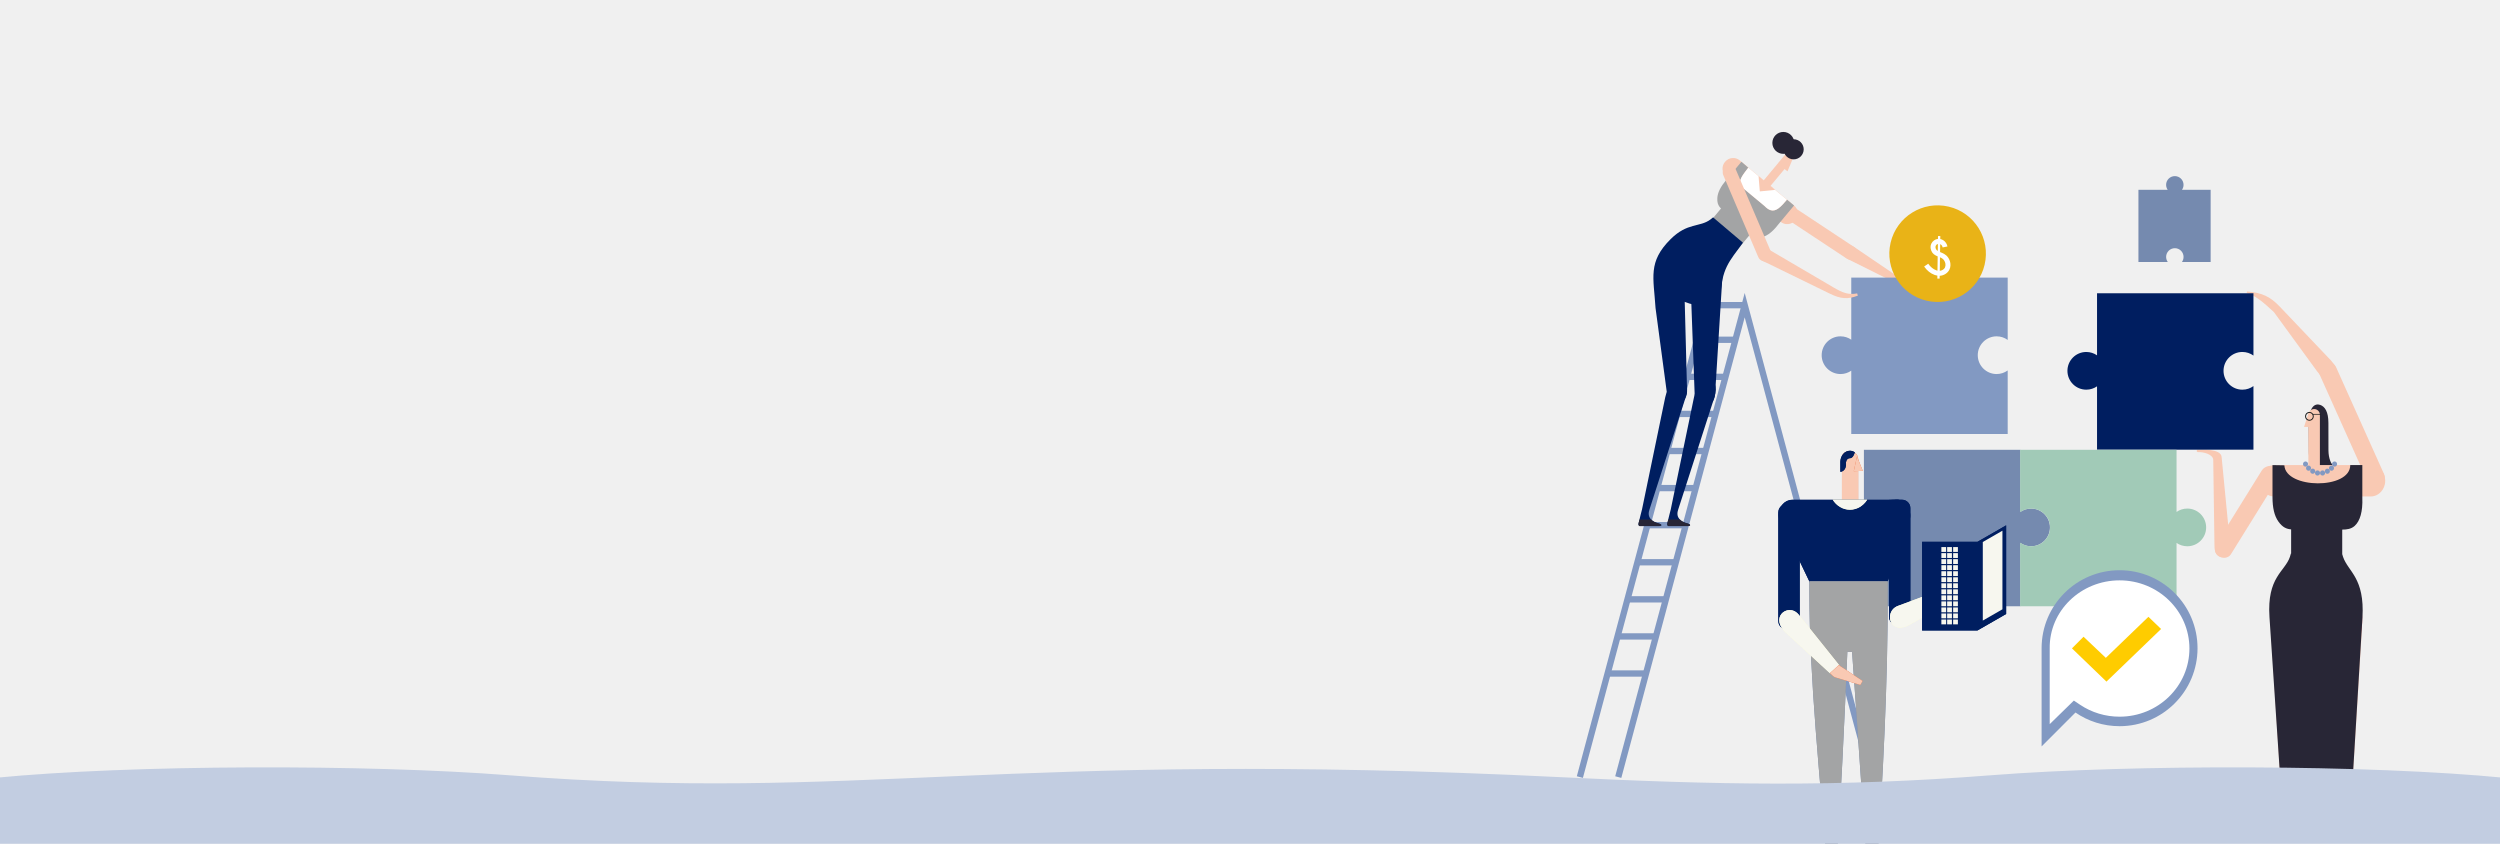
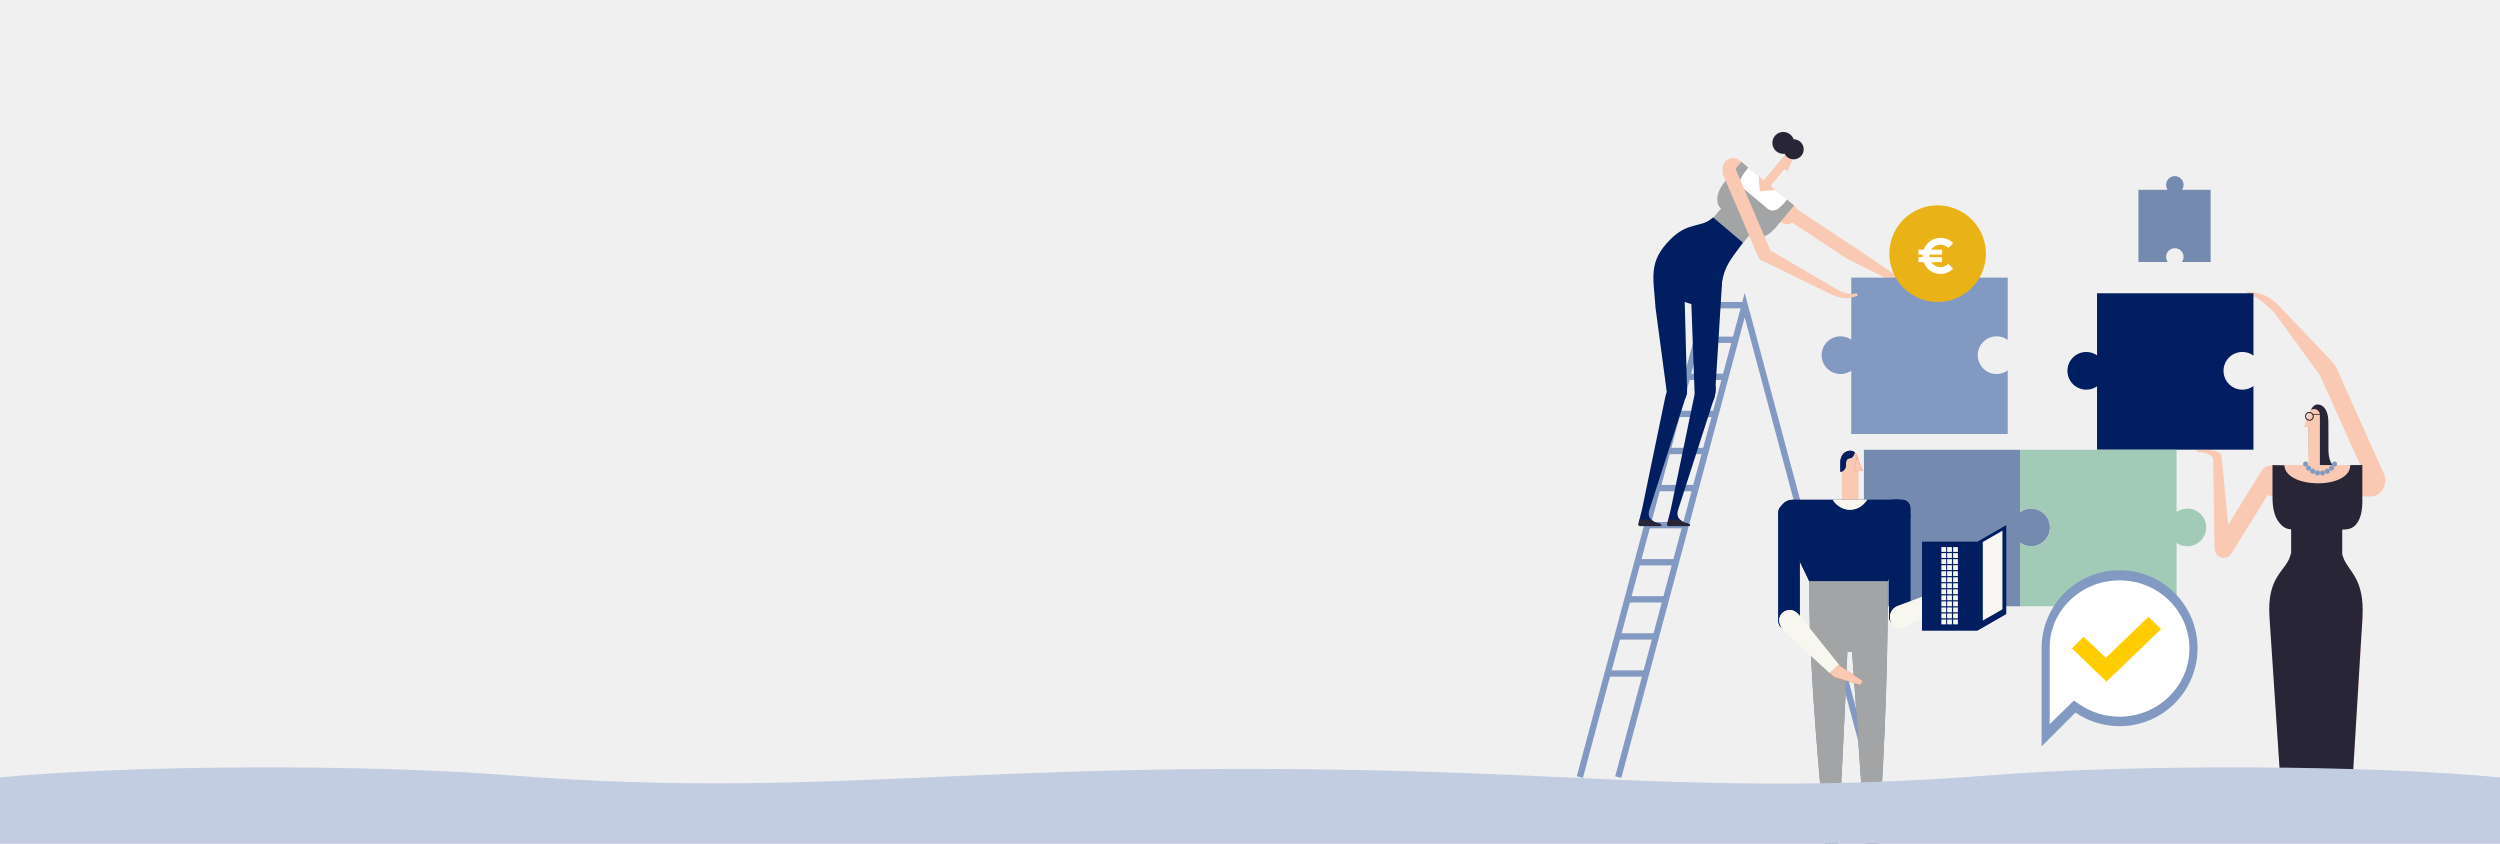
<svg xmlns="http://www.w3.org/2000/svg" width="1440" height="486" viewBox="0 0 1440 486" fill="none">
-   <g clip-path="url(#clip0_1443_1228)">
+   <g clip-path="url(#clip0_1522_25)">
    <path fill-rule="evenodd" clip-rule="evenodd" d="M1064.46 149.292L1088.85 161.454C1094.92 164.481 1098.59 165.878 1104.63 164.333L1104.39 162.999C1099.17 163.359 1096.24 161.443 1091.18 158.003L1068.57 142.644C1065.9 140.823 1063.65 141.12 1062.49 142.327C1060.97 143.904 1060.88 147.323 1064.45 149.281L1064.46 149.292Z" fill="#F9C9B3" />
    <path d="M932.117 447.6L1004.95 175.765L1078.79 451.337" stroke="#8299C2" stroke-width="3.64" stroke-miterlimit="22.93" />
    <path d="M910 447.6L982.836 175.765H1004.96" stroke="#8299C2" stroke-width="3.64" stroke-miterlimit="22.93" />
    <path d="M999.619 195.706H977.496" stroke="#8299C2" stroke-width="3.64" stroke-miterlimit="22.93" />
    <path d="M993.886 217.067H971.773" stroke="#8299C2" stroke-width="3.64" stroke-miterlimit="22.93" />
    <path d="M988.171 238.417H966.048" stroke="#8299C2" stroke-width="3.64" stroke-miterlimit="22.93" />
    <path d="M982.445 259.778H960.322" stroke="#8299C2" stroke-width="3.64" stroke-miterlimit="22.93" />
    <path d="M976.72 281.139H954.598" stroke="#8299C2" stroke-width="3.64" stroke-miterlimit="22.93" />
    <path d="M970.995 302.499H948.872" stroke="#8299C2" stroke-width="3.64" stroke-miterlimit="22.93" />
    <path d="M965.261 323.861H943.148" stroke="#8299C2" stroke-width="3.64" stroke-miterlimit="22.93" />
    <path d="M959.547 345.222H937.424" stroke="#8299C2" stroke-width="3.64" stroke-miterlimit="22.93" />
    <path d="M953.821 366.582H931.698" stroke="#8299C2" stroke-width="3.64" stroke-miterlimit="22.93" />
    <path d="M948.095 387.943H925.973" stroke="#8299C2" stroke-width="3.64" stroke-miterlimit="22.93" />
    <path fill-rule="evenodd" clip-rule="evenodd" d="M1332.49 366.445L1329.25 454.798C1329.03 460.694 1325.31 463.732 1321.71 463.764C1317.86 463.806 1314.16 460.419 1313.79 454.375L1308.32 366.445C1307.67 356.008 1314.11 350.525 1320.55 350.99C1326.16 351.393 1332.87 356.336 1332.5 366.445H1332.49Z" fill="#F9C9B3" />
    <path fill-rule="evenodd" clip-rule="evenodd" d="M1318.7 331.555C1318.54 332.148 1318.36 332.73 1318.16 333.313C1315.29 341.325 1306.46 341.04 1308.47 362.58C1308.92 367.439 1310.95 369.143 1315.74 369.143H1352.15C1356.94 369.143 1359.91 367.428 1360.35 362.58C1362.36 341.05 1353.53 341.325 1350.66 333.313C1350.45 332.73 1350.27 332.148 1350.12 331.555H1318.7Z" fill="#FE6A6A" />
    <path fill-rule="evenodd" clip-rule="evenodd" d="M1344.45 268.331L1334.47 268.225C1331.55 268.574 1329.92 265.505 1329.9 260.794L1329.81 244.948C1329.77 234.056 1333.47 232.172 1336.46 233.231C1339.15 234.183 1341.15 237.179 1341.16 243.572L1341.19 259.376C1341.19 263.938 1342.83 268.003 1344.45 268.331Z" fill="#282636" />
    <path fill-rule="evenodd" clip-rule="evenodd" d="M1332.94 235.602C1331.12 235.602 1329.62 237.095 1329.62 238.915V270.014H1336.26V238.915C1336.26 237.095 1334.77 235.602 1332.95 235.602H1332.94Z" fill="#F9C9B3" />
    <path fill-rule="evenodd" clip-rule="evenodd" d="M1370.59 279.911C1373.19 278.746 1374.37 275.655 1373.2 273.051L1345.6 211.542C1344.43 208.938 1341.34 207.763 1338.73 208.927C1336.12 210.091 1334.95 213.182 1336.11 215.786L1363.72 277.296C1364.88 279.9 1367.97 281.075 1370.58 279.911H1370.59Z" fill="#F9C9B3" />
    <path fill-rule="evenodd" clip-rule="evenodd" d="M1373.88 276.979C1373.88 272.035 1370.12 267.981 1365.53 267.981H1309.98C1305.38 267.981 1301.62 272.025 1301.62 276.979C1301.62 281.922 1305.38 285.976 1309.98 285.976H1365.53C1370.12 285.976 1373.88 281.932 1373.88 276.979Z" fill="#F9C9B3" />
    <path fill-rule="evenodd" clip-rule="evenodd" d="M1336.07 366.445L1339.31 454.798C1339.52 460.694 1343.25 463.732 1346.85 463.764C1350.7 463.806 1354.4 460.419 1354.77 454.375L1360.24 366.445C1360.89 356.008 1354.45 350.525 1348.01 350.99C1342.4 351.393 1335.69 356.336 1336.06 366.445H1336.07Z" fill="#F9C9B3" />
    <path fill-rule="evenodd" clip-rule="evenodd" d="M1315.81 268.035C1316.11 274.46 1316.09 280.049 1319.7 281.88C1320.77 282.42 1322.16 282.632 1323.98 282.431H1343.75C1346.01 282.685 1347.77 282.537 1349.12 282.028C1353.24 280.462 1353.74 275.497 1353.76 267.993H1313.57L1315.82 268.035H1315.81Z" fill="#F9C9B3" />
    <path fill-rule="evenodd" clip-rule="evenodd" d="M1310.59 269.178C1308.33 267.431 1304.31 268.532 1302.81 270.967L1276.77 312.905C1275.27 315.329 1275.46 318.441 1277.72 320.187C1279.99 321.934 1283.5 321.669 1285.01 319.235L1311.05 277.296C1312.55 274.872 1312.87 270.914 1310.6 269.178H1310.59Z" fill="#F9C9B3" />
    <path fill-rule="evenodd" clip-rule="evenodd" d="M1342.6 207.583L1313.31 176.781C1307.48 170.641 1302.94 168.683 1294.3 167.868L1294.12 168.778C1299.86 170.419 1304.97 175.405 1309.8 179.797L1334.69 213.945C1342.47 224.625 1351.28 217.057 1342.6 207.583Z" fill="#F9C9B3" />
    <path fill-rule="evenodd" clip-rule="evenodd" d="M1332.63 245.901L1329.8 237.687L1327.12 245.901H1332.63Z" fill="#F9C9B3" />
    <path d="M1330.23 237.285C1330.92 237.285 1331.54 237.571 1331.99 238.026C1332.1 238.143 1332.21 238.28 1332.3 238.418H1336.85V238.841H1332.53C1332.65 239.138 1332.72 239.476 1332.72 239.815C1332.72 240.514 1332.44 241.149 1331.99 241.615C1331.53 242.07 1330.92 242.355 1330.23 242.355C1329.54 242.355 1328.92 242.07 1328.46 241.615C1328.01 241.159 1327.73 240.524 1327.73 239.815C1327.73 239.106 1328.01 238.481 1328.46 238.016C1328.92 237.56 1329.54 237.275 1330.23 237.275V237.285ZM1331.61 238.418C1331.26 238.058 1330.77 237.836 1330.23 237.836C1329.69 237.836 1329.2 238.058 1328.85 238.418C1328.5 238.778 1328.28 239.275 1328.28 239.826C1328.28 240.376 1328.5 240.874 1328.85 241.233C1329.2 241.593 1329.69 241.816 1330.23 241.816C1330.77 241.816 1331.26 241.593 1331.61 241.233C1331.95 240.874 1332.18 240.376 1332.18 239.826C1332.18 239.275 1331.95 238.778 1331.61 238.418Z" fill="#1F1F1F" />
    <path fill-rule="evenodd" clip-rule="evenodd" d="M1327.98 265.801C1328.79 265.801 1329.44 266.468 1329.44 267.293C1329.44 268.119 1328.79 268.786 1327.98 268.786C1327.18 268.786 1326.52 268.119 1326.52 267.293C1326.52 266.468 1327.18 265.801 1327.98 265.801Z" fill="#8299C2" />
    <path fill-rule="evenodd" clip-rule="evenodd" d="M1329.74 268.173C1330.54 268.173 1331.2 268.839 1331.2 269.665C1331.2 270.491 1330.54 271.158 1329.74 271.158C1328.93 271.158 1328.28 270.491 1328.28 269.665C1328.28 268.839 1328.93 268.173 1329.74 268.173Z" fill="#8299C2" />
    <path fill-rule="evenodd" clip-rule="evenodd" d="M1332.12 269.919C1332.93 269.919 1333.58 270.586 1333.58 271.411C1333.58 272.237 1332.93 272.904 1332.12 272.904C1331.32 272.904 1330.66 272.237 1330.66 271.411C1330.66 270.586 1331.32 269.919 1332.12 269.919Z" fill="#8299C2" />
    <path fill-rule="evenodd" clip-rule="evenodd" d="M1334.89 270.945C1335.69 270.945 1336.35 271.612 1336.35 272.438C1336.35 273.263 1335.69 273.93 1334.89 273.93C1334.08 273.93 1333.42 273.263 1333.42 272.438C1333.42 271.612 1334.08 270.945 1334.89 270.945Z" fill="#8299C2" />
    <path fill-rule="evenodd" clip-rule="evenodd" d="M1344.71 265.801C1343.9 265.801 1343.25 266.468 1343.25 267.293C1343.25 268.119 1343.9 268.786 1344.71 268.786C1345.51 268.786 1346.17 268.119 1346.17 267.293C1346.17 266.468 1345.51 265.801 1344.71 265.801Z" fill="#8299C2" />
    <path fill-rule="evenodd" clip-rule="evenodd" d="M1342.94 268.173C1342.13 268.173 1341.48 268.839 1341.48 269.665C1341.48 270.491 1342.13 271.158 1342.94 271.158C1343.74 271.158 1344.4 270.491 1344.4 269.665C1344.4 268.839 1343.74 268.173 1342.94 268.173Z" fill="#8299C2" />
    <path fill-rule="evenodd" clip-rule="evenodd" d="M1340.56 269.919C1339.76 269.919 1339.1 270.586 1339.1 271.411C1339.1 272.237 1339.76 272.904 1340.56 272.904C1341.36 272.904 1342.02 272.237 1342.02 271.411C1342.02 270.586 1341.36 269.919 1340.56 269.919Z" fill="#8299C2" />
    <path fill-rule="evenodd" clip-rule="evenodd" d="M1337.8 270.945C1337 270.945 1336.34 271.612 1336.34 272.438C1336.34 273.263 1337 273.93 1337.8 273.93C1338.61 273.93 1339.26 273.263 1339.26 272.438C1339.26 271.612 1338.61 270.945 1337.8 270.945Z" fill="#8299C2" />
    <path fill-rule="evenodd" clip-rule="evenodd" d="M1156.43 159.908V195.802C1154.64 194.5 1152.44 193.727 1150.05 193.727C1144.05 193.727 1139.19 198.597 1139.19 204.588C1139.19 210.579 1144.06 215.448 1150.05 215.448C1152.43 215.448 1154.63 214.675 1156.43 213.373V249.987H1066.33V213.511C1064.57 214.728 1062.44 215.448 1060.14 215.448C1054.14 215.448 1049.28 210.579 1049.28 204.588C1049.28 198.597 1054.14 193.727 1060.14 193.727C1062.45 193.727 1064.57 194.447 1066.33 195.665V159.898H1156.43V159.908Z" fill="#8299C2" />
    <path fill-rule="evenodd" clip-rule="evenodd" d="M1275.53 313.805L1274.83 264.954C1274.77 261.514 1268.71 260.276 1266.32 260.424C1264.83 260.519 1265.28 259.006 1265.75 259.016C1267.09 259.048 1279.28 258.138 1279.65 263.229L1284.61 314.471C1285.17 320.283 1281.19 321.426 1278.67 320.547C1276.61 319.838 1275.48 318.261 1275.53 313.794V313.805Z" fill="#F9C9B3" />
    <path fill-rule="evenodd" clip-rule="evenodd" d="M1014.39 109.862L1009.65 105.924C1007.51 104.146 1004.24 104.537 1002.37 106.792L983.495 129.486C981.05 132.429 979.039 134.525 976.573 135.986C970.984 139.278 965.945 134.821 956.641 148.412C954.545 151.482 958.631 156.574 961.436 158.902L968.644 164.893L975.853 170.885C978.658 173.213 984.416 176.315 987.041 173.69C992.143 160.861 988.46 153.345 993.964 147.841C996.017 145.787 998.304 146.761 1000.75 143.819L1019.62 121.124C1021.5 118.869 1021.28 115.578 1019.15 113.799L1014.4 109.862H1014.39Z" fill="#A3A4A5" />
    <path fill-rule="evenodd" clip-rule="evenodd" d="M1019.58 115.027C1018.39 116.848 1018.88 119.314 1020.7 120.51L1063.55 148.836C1065.37 150.032 1067.84 149.535 1069.04 147.714C1070.23 145.893 1069.73 143.427 1067.91 142.231L1025.07 113.905C1023.24 112.709 1020.78 113.207 1019.58 115.027Z" fill="#F9C9B3" />
    <path fill-rule="evenodd" clip-rule="evenodd" d="M1034 126.967L1034.15 126.787C1036.24 124.267 1035.89 120.489 1033.37 118.382L1002.09 92.374C999.574 90.279 995.795 90.628 993.689 93.147L993.541 93.327C991.445 95.847 991.794 99.625 994.313 101.732L1025.59 127.739C1028.11 129.835 1031.89 129.486 1034 126.967Z" fill="#F9C9B3" />
    <path fill-rule="evenodd" clip-rule="evenodd" d="M1007 96.588L1003.05 93.179L993.947 104.124C991.184 107.459 989.395 110.761 989.184 114C988.877 118.816 991.184 120.044 994.222 122.564L1006.22 132.535C1008.41 134.355 1010.54 136.843 1013.69 136.737C1016.87 136.631 1020.53 134.175 1024.17 129.433L1033.37 118.372L1029.29 114.985C1024.39 120.859 1021.2 123.686 1016.35 118.626L1004.76 109.004C999.695 105.649 1003.16 101.647 1006.99 96.588H1007Z" fill="#A3A4A5" />
    <path fill-rule="evenodd" clip-rule="evenodd" d="M973.66 159.813L976.126 227.134C976.296 231.622 979.132 233.94 981.874 233.972C984.817 234.004 987.622 231.421 987.907 226.817L992.078 159.813C992.575 151.864 987.664 147.682 982.763 148.042C978.487 148.349 973.374 152.118 973.66 159.813Z" fill="#001E60" />
    <path fill-rule="evenodd" clip-rule="evenodd" d="M975.759 228.732L962.294 293.735H962.273C962.157 293.735 960.707 300.319 960.379 301.409C960.177 302.065 960.453 303.018 961.067 303.018H971.99C973.885 303.05 974.213 302.055 971.779 301.441C968.423 300.583 965.025 298.318 966.603 293.661H966.592L987.529 228.721C989.593 222.328 987.36 218.972 983.867 219.247C980.808 219.491 977.039 222.529 975.759 228.721V228.732Z" fill="#001E60" />
    <path fill-rule="evenodd" clip-rule="evenodd" d="M960.918 299.261C960.685 300.256 960.484 301.092 960.379 301.42C960.177 302.076 960.453 303.029 961.067 303.029H971.99C973.885 303.061 974.213 302.066 971.779 301.452C970.223 301.06 968.667 300.362 967.598 299.261H960.918Z" fill="#282636" />
    <path fill-rule="evenodd" clip-rule="evenodd" d="M1007 96.588C1004.05 100.494 1001.31 103.765 1002.53 106.591C1002.89 107.427 1003.61 108.232 1004.78 109.004L1016.36 118.626C1017.56 119.875 1018.66 120.648 1019.7 121.008C1022.88 122.098 1025.59 119.431 1029.26 115.038L1020.53 107.776L1015.07 103.235L1005.71 95.455L1007.01 96.577L1007 96.588Z" fill="white" />
    <path fill-rule="evenodd" clip-rule="evenodd" d="M1031.92 88.585C1032.99 89.475 1033.14 91.073 1032.25 92.142L1018.81 108.295L1014.93 105.066L1028.36 88.913C1029.25 87.844 1030.85 87.696 1031.92 88.585Z" fill="#F9C9B3" />
    <path fill-rule="evenodd" clip-rule="evenodd" d="M1012.92 101.383L1016.11 104.03L1021.57 108.571L1022.51 109.354L1013.65 110.254L1012.92 101.383Z" fill="#F9C9B3" />
    <path fill-rule="evenodd" clip-rule="evenodd" d="M1027.07 96.789L1032.55 91.665L1029.59 98.683L1027.07 96.789Z" fill="#F9C9B3" />
    <path fill-rule="evenodd" clip-rule="evenodd" d="M994.694 95.698C992.693 96.556 991.751 98.895 992.608 100.896L1012.79 148.137C1013.65 150.138 1015.99 151.08 1017.99 150.222C1019.99 149.365 1020.93 147.026 1020.08 145.025L999.891 97.784C999.033 95.783 996.694 94.841 994.694 95.698Z" fill="#F9C9B3" />
    <path fill-rule="evenodd" clip-rule="evenodd" d="M1017.35 151.271L1054.11 169.212C1060.21 172.187 1064.29 172.515 1070.11 170.303L1069.73 169.001C1064.58 169.953 1061.32 168.62 1056.05 165.529L1020.31 144.57C1014.03 140.887 1009.98 148.614 1017.35 151.281V151.271Z" fill="#F9C9B3" />
    <path fill-rule="evenodd" clip-rule="evenodd" d="M970.402 173.859L971.757 225.472C971.588 229.96 968.751 232.278 966.01 232.31C963.067 232.341 960.262 229.759 959.976 225.154L953.583 177.373C952.492 159.876 949.031 150.878 962.337 137.689C972.011 128.099 979.072 130.989 985.147 126.469C985.687 126.067 986.217 125.644 986.735 125.21L1003.93 139.785C996.04 150.73 991.53 154.551 991.001 171.71C985.899 176.981 977.801 176.897 970.381 173.869L970.402 173.859Z" fill="#001E60" />
    <path fill-rule="evenodd" clip-rule="evenodd" d="M959.198 228.732L945.734 293.735H945.713C945.596 293.735 944.146 300.319 943.818 301.409C943.617 302.065 943.892 303.018 944.506 303.018H955.43C957.325 303.05 957.653 302.055 955.229 301.441C951.873 300.583 948.475 298.318 950.053 293.661H950.042L970.979 228.721C973.043 222.328 970.81 218.972 967.317 219.247C964.258 219.491 960.489 222.529 959.209 228.721L959.198 228.732Z" fill="#001E60" />
    <path fill-rule="evenodd" clip-rule="evenodd" d="M944.348 299.261C944.115 300.256 943.914 301.092 943.808 301.42C943.607 302.076 943.882 303.029 944.496 303.029H955.42C957.315 303.061 957.643 302.066 955.219 301.452C953.663 301.06 952.107 300.362 951.038 299.261H944.359H944.348Z" fill="#282636" />
    <path fill-rule="evenodd" clip-rule="evenodd" d="M1297.99 168.915V204.809C1296.2 203.507 1294 202.735 1291.61 202.735C1285.6 202.735 1280.75 207.604 1280.75 213.595C1280.75 219.586 1285.61 224.455 1291.61 224.455C1293.99 224.455 1296.19 223.683 1297.99 222.381V258.994H1207.89V222.518C1206.13 223.735 1203.99 224.455 1201.7 224.455C1195.69 224.455 1190.84 219.586 1190.84 213.595C1190.84 207.604 1195.71 202.735 1201.7 202.735C1204 202.735 1206.13 203.454 1207.89 204.672V168.905H1297.99V168.915Z" fill="#001E60" />
    <path fill-rule="evenodd" clip-rule="evenodd" d="M1073.61 259.111V295.005C1075.39 293.703 1077.6 292.93 1079.99 292.93C1085.99 292.93 1090.85 297.8 1090.85 303.791C1090.85 309.782 1085.98 314.651 1079.99 314.651C1077.61 314.651 1075.4 313.878 1073.61 312.576V349.19H1163.71V312.714C1165.46 313.931 1167.6 314.651 1169.9 314.651C1175.9 314.651 1180.76 309.792 1180.76 303.791C1180.76 297.789 1175.89 292.93 1169.9 292.93C1167.59 292.93 1165.46 293.65 1163.71 294.868V259.101H1073.61V259.111Z" fill="#758AAF" />
    <path fill-rule="evenodd" clip-rule="evenodd" d="M1163.59 259.111V295.005C1165.38 293.703 1167.58 292.93 1169.97 292.93C1175.97 292.93 1180.83 297.8 1180.83 303.791C1180.83 309.782 1175.96 314.651 1169.97 314.651C1167.59 314.651 1165.39 313.878 1163.59 312.576V349.19H1253.69V312.714C1255.45 313.931 1257.58 314.651 1259.88 314.651C1265.88 314.651 1270.74 309.792 1270.74 303.791C1270.74 297.789 1265.87 292.93 1259.88 292.93C1257.57 292.93 1255.45 293.65 1253.69 294.868V259.101H1163.59V259.111Z" fill="#A1CAB7" />
    <path fill-rule="evenodd" clip-rule="evenodd" d="M1027.19 76C1023.7 76 1020.88 78.826 1020.88 82.309C1020.88 85.791 1023.7 88.617 1027.19 88.617C1030.67 88.617 1033.49 85.791 1033.49 82.309C1033.49 78.826 1030.67 76 1027.19 76Z" fill="#282636" />
    <path fill-rule="evenodd" clip-rule="evenodd" d="M1033.14 80.213C1029.94 80.213 1027.35 82.806 1027.35 86.003C1027.35 89.199 1029.94 91.793 1033.14 91.793C1036.33 91.793 1038.93 89.199 1038.93 86.003C1038.93 82.806 1036.33 80.213 1033.14 80.213Z" fill="#282636" />
    <path fill-rule="evenodd" clip-rule="evenodd" d="M1319.55 318.854C1319.39 319.489 1319.21 320.124 1319 320.738C1316.09 329.333 1305.67 332.318 1307.22 355.478L1313.36 447.6H1355.2L1360.36 362.475C1360.51 360.908 1360.6 359.458 1360.63 358.114L1360.77 355.838C1362.16 332.731 1352.5 329.333 1349.59 320.738C1349.42 320.23 1349.26 319.711 1349.12 319.192V305.051C1351.68 305.051 1354.22 304.744 1356.26 302.944C1359.39 300.16 1361 294.624 1360.7 286.781V267.897H1353.75C1353.73 282.134 1316.43 281.626 1315.8 268.024L1308.96 267.897V286.58C1308.98 292.264 1309.94 297.101 1312.45 300.541C1314.82 303.802 1317.05 304.701 1319.69 304.924V318.843H1319.55V318.854Z" fill="#282636" />
    <path fill-rule="evenodd" clip-rule="evenodd" d="M1273.35 150.921H1256.78C1257.38 150.095 1257.73 149.079 1257.73 147.978C1257.73 145.205 1255.49 142.961 1252.71 142.961C1249.94 142.961 1247.69 145.205 1247.69 147.978C1247.69 149.079 1248.05 150.095 1248.65 150.921H1231.74V109.321H1248.58C1248.02 108.506 1247.68 107.522 1247.68 106.463C1247.68 103.69 1249.93 101.446 1252.7 101.446C1255.47 101.446 1257.72 103.69 1257.72 106.463C1257.72 107.522 1257.39 108.517 1256.82 109.321H1273.33V150.921H1273.35Z" fill="#758AAF" />
    <path fill-rule="evenodd" clip-rule="evenodd" d="M1064.39 260.095H1066.04C1068.38 260.095 1070.29 262.002 1070.29 264.326V288.398H1060.97V263.491C1060.97 261.622 1062.5 260.095 1064.38 260.095H1064.39Z" fill="#E75E30" />
    <path fill-rule="evenodd" clip-rule="evenodd" d="M1064.39 260.095H1066.04C1068.38 260.095 1070.29 262.002 1070.29 264.326V288.398H1060.97V263.491C1060.97 261.622 1062.5 260.095 1064.38 260.095H1064.39Z" fill="#F9C9B3" />
    <path d="M1095.54 287.848H1092.89C1090.22 287.848 1088.06 290.001 1088.06 292.657V355.258C1088.06 357.913 1090.22 360.066 1092.89 360.066H1095.54C1098.21 360.066 1100.37 357.913 1100.37 355.258V292.657C1100.37 290.001 1098.21 287.848 1095.54 287.848Z" fill="#001E60" />
    <path d="M1095.54 287.848H1092.89C1090.22 287.848 1088.06 290.001 1088.06 292.657V355.258C1088.06 357.913 1090.22 360.066 1092.89 360.066H1095.54C1098.21 360.066 1100.37 357.913 1100.37 355.258V292.657C1100.37 290.001 1098.21 287.848 1095.54 287.848Z" fill="#001E60" />
    <path fill-rule="evenodd" clip-rule="evenodd" d="M1093.35 348.959L1127.23 336.325C1127.36 336.278 1127.51 336.23 1127.64 336.183L1128.08 335.832L1129.7 343.069L1099.79 359.895C1094.82 362.684 1090.96 361.546 1089.37 358.634C1087.73 355.608 1088.58 350.723 1093.33 348.95L1093.35 348.959Z" fill="#FFFFCC" />
    <path fill-rule="evenodd" clip-rule="evenodd" d="M1093.35 348.959L1127.23 336.325C1127.36 336.278 1127.51 336.23 1127.64 336.183L1128.08 335.832L1129.7 343.069L1099.79 359.895C1094.82 362.684 1090.96 361.546 1089.37 358.634C1087.73 355.608 1088.58 350.723 1093.33 348.95L1093.35 348.959Z" fill="#F7F7EF" />
    <path fill-rule="evenodd" clip-rule="evenodd" d="M1123.69 337.645L1127.23 336.326C1127.36 336.279 1127.5 336.232 1127.64 336.184L1128.12 335.805L1132.14 341.647C1131.48 342.112 1130.55 342.596 1129.71 343.07L1127.3 344.426L1123.69 337.645Z" fill="white" />
    <path fill-rule="evenodd" clip-rule="evenodd" d="M1123.69 337.645L1127.23 336.326C1127.36 336.279 1127.5 336.232 1127.64 336.184L1128.12 335.805L1132.14 341.647C1131.48 342.112 1130.55 342.596 1129.71 343.07L1127.3 344.426L1123.69 337.645Z" fill="white" />
    <path fill-rule="evenodd" clip-rule="evenodd" d="M1128.09 335.841L1140.25 326.186L1141.84 328.263C1140.71 329.828 1132.54 341.438 1132.08 341.798L1128.09 335.841Z" fill="#FE6A6A" />
    <path fill-rule="evenodd" clip-rule="evenodd" d="M1128.09 335.841L1140.25 326.186L1141.84 328.263C1140.71 329.828 1132.54 341.438 1132.08 341.798L1128.09 335.841Z" fill="#FE6A6A" />
    <path fill-rule="evenodd" clip-rule="evenodd" d="M1086.17 338.051L1097.37 307.377C1099.25 302.359 1102.01 297.218 1098.88 291.679C1095.95 286.519 1091.76 287.904 1087.1 287.904H1032.26C1027.99 287.904 1024.51 291.85 1024.51 296.678C1024.51 299.182 1025.45 301.458 1026.95 303.061L1042.6 335.737L1086.19 338.051H1086.17Z" fill="#001E60" />
    <path fill-rule="evenodd" clip-rule="evenodd" d="M1086.17 338.051L1097.37 307.377C1099.25 302.359 1102.01 297.218 1098.88 291.679C1095.95 286.519 1091.76 287.904 1087.1 287.904H1032.26C1027.99 287.904 1024.51 291.85 1024.51 296.678C1024.51 299.182 1025.45 301.458 1026.95 303.061L1042.6 335.737L1086.19 338.051H1086.17Z" fill="#001E60" />
    <path d="M1031.8 290.323H1029.15C1026.48 290.323 1024.31 292.476 1024.31 295.132V357.733C1024.31 360.389 1026.48 362.542 1029.15 362.542H1031.8C1034.46 362.542 1036.63 360.389 1036.63 357.733V295.132C1036.63 292.476 1034.46 290.323 1031.8 290.323Z" fill="#001E60" />
    <path d="M1031.8 290.323H1029.15C1026.48 290.323 1024.31 292.476 1024.31 295.132V357.733C1024.31 360.389 1026.48 362.542 1029.15 362.542H1031.8C1034.46 362.542 1036.63 360.389 1036.63 357.733V295.132C1036.63 292.476 1034.46 290.323 1031.8 290.323Z" fill="#001E60" />
    <path fill-rule="evenodd" clip-rule="evenodd" d="M1087.37 334.875V340.727C1087.37 394.706 1084.62 446.674 1081.02 500.852H1081.04C1080.82 503.413 1082.2 505.272 1084.22 506.581C1084.67 506.875 1085.17 507.15 1085.69 507.387C1085.72 507.406 1085.75 507.415 1085.79 507.425C1085.85 507.453 1085.91 507.482 1085.97 507.51C1086.03 507.539 1086.08 507.558 1086.13 507.586H1086.16C1086.21 507.624 1086.27 507.643 1086.31 507.662L1086.36 507.681C1086.41 507.7 1086.46 507.719 1086.51 507.738L1086.57 507.757C1086.57 507.757 1086.67 507.795 1086.71 507.814L1086.8 507.842C1086.8 507.842 1086.88 507.871 1086.9 507.88C1086.94 507.89 1086.98 507.909 1087.02 507.918L1087.1 507.947C1087.1 507.947 1087.18 507.975 1087.22 507.984C1087.26 507.994 1087.3 508.013 1087.33 508.022L1087.44 508.06C1087.44 508.06 1087.5 508.079 1087.54 508.098L1087.66 508.136L1087.75 508.165C1087.8 508.184 1087.85 508.193 1087.91 508.212L1087.95 508.231C1088 508.25 1088.06 508.26 1088.11 508.278L1088.16 508.297C1088.22 508.316 1088.27 508.326 1088.32 508.345H1088.37C1088.43 508.373 1088.48 508.392 1088.53 508.402H1088.58C1088.64 508.43 1088.7 508.449 1088.75 508.459H1088.78C1088.85 508.487 1088.92 508.497 1088.97 508.516H1088.98C1089.05 508.535 1089.11 508.554 1089.17 508.563H1089.2C1089.27 508.582 1089.33 508.601 1089.39 508.61H1089.41C1089.48 508.629 1089.54 508.648 1089.6 508.658H1089.63C1089.7 508.677 1089.75 508.696 1089.82 508.705H1089.84C1089.91 508.724 1089.97 508.734 1090.03 508.753H1090.05C1090.12 508.772 1090.19 508.781 1090.26 508.8C1093.56 509.436 1093.47 510.451 1091.06 510.413H1077.19C1076.41 510.413 1075.74 509.445 1075.77 508.772C1075.77 508.734 1075.77 508.696 1075.77 508.648V508.573C1075.77 508.497 1075.77 508.411 1075.77 508.316V508.222C1075.77 508.051 1075.77 507.861 1075.75 507.652V507.624V507.615C1075.75 507.491 1075.75 507.349 1075.74 507.216V507.197V507.112V507.074V506.989V506.941V506.894V506.846V506.799V506.77V506.751V506.704V506.657V506.619V506.571C1075.65 504.2 1075.48 500.909 1075.58 500.909H1075.61C1072.4 458.995 1069.88 417.346 1066.79 375.48H1064.08C1062.36 417.678 1060.3 458.644 1057.7 500.842H1057.72C1057.52 503.413 1058.85 505.272 1060.82 506.581C1061 506.704 1061.19 506.818 1061.38 506.932C1061.44 506.96 1061.49 506.998 1061.54 507.026H1061.55C1061.6 507.064 1061.66 507.093 1061.7 507.121L1061.73 507.14C1061.78 507.169 1061.84 507.197 1061.89 507.216H1061.9C1062.02 507.283 1062.13 507.339 1062.25 507.396C1062.28 507.415 1062.31 507.425 1062.33 507.434C1062.38 507.453 1062.43 507.482 1062.48 507.501L1062.51 507.52C1062.51 507.52 1062.6 507.558 1062.65 507.577L1062.71 507.605C1062.71 507.605 1062.79 507.643 1062.83 507.662L1062.91 507.69C1062.91 507.69 1062.98 507.728 1063.03 507.738L1063.11 507.766C1063.11 507.766 1063.18 507.795 1063.23 507.814L1063.32 507.852C1063.32 507.852 1063.39 507.88 1063.42 507.89C1063.46 507.909 1063.5 507.918 1063.53 507.928L1063.61 507.956C1063.61 507.956 1063.69 507.984 1063.73 508.003L1063.81 508.032C1063.81 508.032 1063.9 508.06 1063.93 508.079L1064.01 508.108C1064.01 508.108 1064.11 508.136 1064.14 508.155L1064.21 508.174C1064.26 508.193 1064.32 508.212 1064.36 508.222L1064.42 508.241C1064.47 508.26 1064.52 508.269 1064.57 508.288L1064.63 508.307C1064.68 508.326 1064.74 508.335 1064.78 508.354H1064.83C1064.88 508.383 1064.94 508.402 1064.98 508.411H1065.03C1065.09 508.44 1065.14 508.459 1065.19 508.468H1065.23C1065.3 508.497 1065.36 508.516 1065.42 508.525H1065.43C1065.49 508.544 1065.56 508.563 1065.61 508.573H1065.64C1065.7 508.591 1065.76 508.61 1065.82 508.62H1065.85C1065.91 508.639 1065.97 508.658 1066.02 508.667H1066.06C1066.12 508.686 1066.18 508.705 1066.24 508.715H1066.26C1066.33 508.734 1066.38 508.743 1066.45 508.762H1066.47C1066.54 508.781 1066.6 508.791 1066.67 508.81C1069.87 509.445 1069.79 510.46 1067.45 510.422H1054.01C1053.26 510.422 1052.61 509.455 1052.63 508.781C1052.63 508.762 1052.63 508.753 1052.63 508.734V508.677V508.639V508.601V508.544V508.516V508.487V508.43V508.411V508.373V508.345V508.316V508.278V508.25V508.222V508.193V508.127V508.108V508.089V508.051V508.013V507.984V507.947V507.909V507.871V507.842V507.804V507.766V507.747V507.728V507.69V507.652V507.624V507.577V507.539V507.529V507.453V507.415V507.377V507.358V507.33V507.283V507.235V507.207V507.188V507.14V507.093V507.055V507.007V506.96V506.913V506.865V506.818V506.77V506.742V506.723V506.676V506.628V506.59V506.543C1052.53 504.172 1052.36 500.88 1052.46 500.88H1052.49C1048.47 448.495 1042.18 391.652 1042.18 340.68V334.827H1087.42L1087.37 334.875Z" fill="#758AAF" />
    <path fill-rule="evenodd" clip-rule="evenodd" d="M1087.37 334.875V340.727C1087.37 394.706 1084.62 446.674 1081.02 500.852H1081.04C1080.82 503.413 1082.2 505.272 1084.22 506.581C1084.67 506.875 1085.17 507.15 1085.69 507.387C1085.72 507.406 1085.75 507.415 1085.79 507.425C1085.85 507.453 1085.91 507.482 1085.97 507.51C1086.03 507.539 1086.08 507.558 1086.13 507.586H1086.16C1086.21 507.624 1086.27 507.643 1086.31 507.662L1086.36 507.681C1086.41 507.7 1086.46 507.719 1086.51 507.738L1086.57 507.757C1086.57 507.757 1086.67 507.795 1086.71 507.814L1086.8 507.842C1086.8 507.842 1086.88 507.871 1086.9 507.88C1086.94 507.89 1086.98 507.909 1087.02 507.918L1087.1 507.947C1087.1 507.947 1087.18 507.975 1087.22 507.984C1087.26 507.994 1087.3 508.013 1087.33 508.022L1087.44 508.06C1087.44 508.06 1087.5 508.079 1087.54 508.098L1087.66 508.136L1087.75 508.165C1087.8 508.184 1087.85 508.193 1087.91 508.212L1087.95 508.231C1088 508.25 1088.06 508.26 1088.11 508.278L1088.16 508.297C1088.22 508.316 1088.27 508.326 1088.32 508.345H1088.37C1088.43 508.373 1088.48 508.392 1088.53 508.402H1088.58C1088.64 508.43 1088.7 508.449 1088.75 508.459H1088.78C1088.85 508.487 1088.92 508.497 1088.97 508.516H1088.98C1089.05 508.535 1089.11 508.554 1089.17 508.563H1089.2C1089.27 508.582 1089.33 508.601 1089.39 508.61H1089.41C1089.48 508.629 1089.54 508.648 1089.6 508.658H1089.63C1089.7 508.677 1089.75 508.696 1089.82 508.705H1089.84C1089.91 508.724 1089.97 508.734 1090.03 508.753H1090.05C1090.12 508.772 1090.19 508.781 1090.26 508.8C1093.56 509.436 1093.47 510.451 1091.06 510.413H1077.19C1076.41 510.413 1075.74 509.445 1075.77 508.772C1075.77 508.734 1075.77 508.696 1075.77 508.648V508.573C1075.77 508.497 1075.77 508.411 1075.77 508.316V508.222C1075.77 508.051 1075.77 507.861 1075.75 507.652V507.624V507.615C1075.75 507.491 1075.75 507.349 1075.74 507.216V507.197V507.112V507.074V506.989V506.941V506.894V506.846V506.799V506.77V506.751V506.704V506.657V506.619V506.571C1075.65 504.2 1075.48 500.909 1075.58 500.909H1075.61C1072.4 458.995 1069.88 417.346 1066.79 375.48H1064.08C1062.36 417.678 1060.3 458.644 1057.7 500.842H1057.72C1057.52 503.413 1058.85 505.272 1060.82 506.581C1061 506.704 1061.19 506.818 1061.38 506.932C1061.44 506.96 1061.49 506.998 1061.54 507.026H1061.55C1061.6 507.064 1061.66 507.093 1061.7 507.121L1061.73 507.14C1061.78 507.169 1061.84 507.197 1061.89 507.216H1061.9C1062.02 507.283 1062.13 507.339 1062.25 507.396C1062.28 507.415 1062.31 507.425 1062.33 507.434C1062.38 507.453 1062.43 507.482 1062.48 507.501L1062.51 507.52C1062.51 507.52 1062.6 507.558 1062.65 507.577L1062.71 507.605C1062.71 507.605 1062.79 507.643 1062.83 507.662L1062.91 507.69C1062.91 507.69 1062.98 507.728 1063.03 507.738L1063.11 507.766C1063.11 507.766 1063.18 507.795 1063.23 507.814L1063.32 507.852C1063.32 507.852 1063.39 507.88 1063.42 507.89C1063.46 507.909 1063.5 507.918 1063.53 507.928L1063.61 507.956C1063.61 507.956 1063.69 507.984 1063.73 508.003L1063.81 508.032C1063.81 508.032 1063.9 508.06 1063.93 508.079L1064.01 508.108C1064.01 508.108 1064.11 508.136 1064.14 508.155L1064.21 508.174C1064.26 508.193 1064.32 508.212 1064.36 508.222L1064.42 508.241C1064.47 508.26 1064.52 508.269 1064.57 508.288L1064.63 508.307C1064.68 508.326 1064.74 508.335 1064.78 508.354H1064.83C1064.88 508.383 1064.94 508.402 1064.98 508.411H1065.03C1065.09 508.44 1065.14 508.459 1065.19 508.468H1065.23C1065.3 508.497 1065.36 508.516 1065.42 508.525H1065.43C1065.49 508.544 1065.56 508.563 1065.61 508.573H1065.64C1065.7 508.591 1065.76 508.61 1065.82 508.62H1065.85C1065.91 508.639 1065.97 508.658 1066.02 508.667H1066.06C1066.12 508.686 1066.18 508.705 1066.24 508.715H1066.26C1066.33 508.734 1066.38 508.743 1066.45 508.762H1066.47C1066.54 508.781 1066.6 508.791 1066.67 508.81C1069.87 509.445 1069.79 510.46 1067.45 510.422H1054.01C1053.26 510.422 1052.61 509.455 1052.63 508.781C1052.63 508.762 1052.63 508.753 1052.63 508.734V508.677V508.639V508.601V508.544V508.516V508.487V508.43V508.411V508.373V508.345V508.316V508.278V508.25V508.222V508.193V508.127V508.108V508.089V508.051V508.013V507.984V507.947V507.909V507.871V507.842V507.804V507.766V507.747V507.728V507.69V507.652V507.624V507.577V507.539V507.529V507.453V507.415V507.377V507.358V507.33V507.283V507.235V507.207V507.188V507.14V507.093V507.055V507.007V506.96V506.913V506.865V506.818V506.77V506.742V506.723V506.676V506.628V506.59V506.543C1052.53 504.172 1052.36 500.88 1052.46 500.88H1052.49C1048.47 448.495 1042.18 391.652 1042.18 340.68V334.827H1087.42L1087.37 334.875Z" fill="#A3A4A5" />
    <path fill-rule="evenodd" clip-rule="evenodd" d="M1063.33 266.128H1063.3V268.101C1063.07 269.903 1062.06 271.544 1060.05 271.79V266.128H1060.04C1060.04 262.542 1062.52 259.631 1065.58 259.631C1066.55 259.631 1067.51 259.962 1068.36 260.532C1068.02 261.727 1067.22 263.937 1065.53 263.937C1064.31 263.937 1063.46 264.876 1063.34 266.118L1063.33 266.128Z" fill="#001E60" />
    <path fill-rule="evenodd" clip-rule="evenodd" d="M1063.33 266.128H1063.3V268.101C1063.07 269.903 1062.06 271.544 1060.05 271.79V266.128H1060.04C1060.04 262.542 1062.52 259.631 1065.58 259.631C1066.55 259.631 1067.51 259.962 1068.36 260.532C1068.02 261.727 1067.22 263.937 1065.53 263.937C1064.31 263.937 1063.46 264.876 1063.34 266.118L1063.33 266.128Z" fill="#001E60" />
    <path fill-rule="evenodd" clip-rule="evenodd" d="M1055.66 287.857H1075.48C1073.26 291.329 1069.64 293.586 1065.56 293.586C1061.49 293.586 1057.87 291.329 1055.65 287.857H1055.66Z" fill="#FFFFCC" />
    <path fill-rule="evenodd" clip-rule="evenodd" d="M1055.66 287.857H1075.48C1073.26 291.329 1069.64 293.586 1065.56 293.586C1061.49 293.586 1057.87 291.329 1055.65 287.857H1055.66Z" fill="#F7F7EF" />
    <path fill-rule="evenodd" clip-rule="evenodd" d="M1067.77 271.411L1069.63 262.912L1072.96 271.212L1067.77 271.411Z" fill="#E75E30" />
    <path fill-rule="evenodd" clip-rule="evenodd" d="M1067.77 271.411L1069.63 262.912L1072.96 271.212L1067.77 271.411Z" fill="#F9C9B3" />
    <path fill-rule="evenodd" clip-rule="evenodd" d="M1036.15 354.166L1059.24 383C1059.34 383.114 1059.43 383.238 1059.51 383.351L1054.05 387.762L1028.57 364.287C1024.34 360.388 1024.03 356.196 1026.1 353.645C1028.24 350.989 1032.92 350.126 1036.15 354.166Z" fill="#FFFFCC" />
    <path fill-rule="evenodd" clip-rule="evenodd" d="M1036.15 354.166L1059.24 383C1059.34 383.114 1059.43 383.238 1059.51 383.351L1054.05 387.762L1028.57 364.287C1024.34 360.388 1024.03 356.196 1026.1 353.645C1028.24 350.989 1032.92 350.126 1036.15 354.166Z" fill="#F7F7EF" />
    <path fill-rule="evenodd" clip-rule="evenodd" d="M1059.25 383.011C1059.34 383.125 1059.43 383.248 1059.51 383.362L1072.86 392.24L1071.55 394.516L1056.8 390.058C1056.05 389.698 1055.01 388.654 1054.05 387.763L1059.25 383.001V383.011Z" fill="#E75E30" />
    <path fill-rule="evenodd" clip-rule="evenodd" d="M1059.25 383.011C1059.34 383.125 1059.43 383.248 1059.51 383.362L1072.86 392.24L1071.55 394.516L1056.8 390.058C1056.05 389.698 1055.01 388.654 1054.05 387.763L1059.25 383.001V383.011Z" fill="#F9C9B3" />
    <path fill-rule="evenodd" clip-rule="evenodd" d="M1107.12 312.092V363.14H1139.02L1140.75 362.144L1153.81 354.642L1155.54 353.646V302.598L1153.81 303.594L1140.75 311.096L1139.02 312.092H1107.12Z" fill="#001E60" />
    <path fill-rule="evenodd" clip-rule="evenodd" d="M1153.4 305.68V350.952L1142.09 357.458V312.187L1153.4 305.68Z" fill="#FFFFCC" />
    <path d="M1127.75 315.117H1125.01V317.905H1127.75V315.117Z" fill="#4F9475" />
    <path d="M1127.75 318.598H1125.01V321.387H1127.75V318.598Z" fill="#4F9475" />
    <path d="M1127.75 322.07H1125.01V324.859H1127.75V322.07Z" fill="#4F9475" />
    <path d="M1127.75 325.55H1125.01V328.339H1127.75V325.55Z" fill="#4F9475" />
    <path d="M1127.75 329.022H1125.01V331.811H1127.75V329.022Z" fill="#4F9475" />
    <path d="M1127.75 332.502H1125.01V335.291H1127.75V332.502Z" fill="#4F9475" />
    <path d="M1127.75 335.974H1125.01V338.763H1127.75V335.974Z" fill="#4F9475" />
    <path d="M1127.75 339.456H1125.01V342.244H1127.75V339.456Z" fill="#4F9475" />
    <path d="M1127.75 342.937H1125.01V345.725H1127.75V342.937Z" fill="#4F9475" />
    <path d="M1127.75 346.408H1125.01V349.196H1127.75V346.408Z" fill="#4F9475" />
    <path d="M1127.75 349.889H1125.01V352.678H1127.75V349.889Z" fill="#4F9475" />
    <path d="M1127.75 353.36H1125.01V356.149H1127.75V353.36Z" fill="#4F9475" />
    <path d="M1127.75 356.842H1125.01V359.631H1127.75V356.842Z" fill="#4F9475" />
    <path d="M1124.3 315.117H1121.56V317.905H1124.3V315.117Z" fill="#4F9475" />
    <path d="M1124.3 318.598H1121.56V321.387H1124.3V318.598Z" fill="#4F9475" />
    <path d="M1124.3 322.07H1121.56V324.859H1124.3V322.07Z" fill="#4F9475" />
    <path d="M1124.3 325.55H1121.56V328.339H1124.3V325.55Z" fill="#4F9475" />
    <path d="M1124.3 329.022H1121.56V331.811H1124.3V329.022Z" fill="#4F9475" />
    <path d="M1124.3 332.502H1121.56V335.291H1124.3V332.502Z" fill="#4F9475" />
    <path d="M1124.3 335.974H1121.56V338.763H1124.3V335.974Z" fill="#4F9475" />
    <path d="M1124.3 339.456H1121.56V342.244H1124.3V339.456Z" fill="#4F9475" />
    <path d="M1124.3 342.937H1121.56V345.725H1124.3V342.937Z" fill="#4F9475" />
    <path d="M1124.3 346.408H1121.56V349.196H1124.3V346.408Z" fill="#4F9475" />
    <path d="M1124.3 349.889H1121.56V352.678H1124.3V349.889Z" fill="#4F9475" />
    <path d="M1124.3 353.36H1121.56V356.149H1124.3V353.36Z" fill="#4F9475" />
    <path d="M1124.3 356.842H1121.56V359.631H1124.3V356.842Z" fill="#4F9475" />
    <path d="M1120.98 315.117H1118.23V317.905H1120.98V315.117Z" fill="#4F9475" />
    <path d="M1120.98 318.598H1118.23V321.387H1120.98V318.598Z" fill="#4F9475" />
    <path d="M1120.98 322.07H1118.23V324.859H1120.98V322.07Z" fill="#4F9475" />
    <path d="M1120.98 325.55H1118.23V328.339H1120.98V325.55Z" fill="#4F9475" />
    <path d="M1120.98 329.022H1118.23V331.811H1120.98V329.022Z" fill="#4F9475" />
    <path d="M1120.98 332.502H1118.23V335.291H1120.98V332.502Z" fill="#4F9475" />
    <path d="M1120.98 335.974H1118.23V338.763H1120.98V335.974Z" fill="#4F9475" />
    <path d="M1120.98 339.456H1118.23V342.244H1120.98V339.456Z" fill="#4F9475" />
    <path d="M1120.98 342.937H1118.23V345.725H1120.98V342.937Z" fill="#4F9475" />
    <path d="M1120.98 346.408H1118.23V349.196H1120.98V346.408Z" fill="#4F9475" />
    <path d="M1120.98 349.889H1118.23V352.678H1120.98V349.889Z" fill="#4F9475" />
    <path d="M1120.98 353.36H1118.23V356.149H1120.98V353.36Z" fill="#4F9475" />
    <path d="M1120.98 356.842H1118.23V359.631H1120.98V356.842Z" fill="#4F9475" />
    <path fill-rule="evenodd" clip-rule="evenodd" d="M1107.12 312.092V363.14H1139.02L1140.75 362.144L1153.81 354.642L1155.54 353.646V302.598L1153.81 303.594L1140.75 311.096L1139.02 312.092H1107.12Z" fill="#001E60" />
    <path fill-rule="evenodd" clip-rule="evenodd" d="M1153.4 305.68V350.952L1142.09 357.458V312.187L1153.4 305.68Z" fill="#F7F7EF" />
    <path d="M1127.75 315.117H1125.01V317.905H1127.75V315.117Z" fill="#F7F7EF" />
    <path d="M1127.75 318.598H1125.01V321.387H1127.75V318.598Z" fill="#F7F7EF" />
    <path d="M1127.75 322.07H1125.01V324.859H1127.75V322.07Z" fill="#F7F7EF" />
    <path d="M1127.75 325.55H1125.01V328.339H1127.75V325.55Z" fill="#F7F7EF" />
    <path d="M1127.75 329.022H1125.01V331.811H1127.75V329.022Z" fill="#F7F7EF" />
    <path d="M1127.75 332.502H1125.01V335.291H1127.75V332.502Z" fill="#F7F7EF" />
    <path d="M1127.75 335.974H1125.01V338.763H1127.75V335.974Z" fill="#F7F7EF" />
    <path d="M1127.75 339.456H1125.01V342.244H1127.75V339.456Z" fill="#F7F7EF" />
    <path d="M1127.75 342.937H1125.01V345.725H1127.75V342.937Z" fill="#F7F7EF" />
    <path d="M1127.75 346.408H1125.01V349.196H1127.75V346.408Z" fill="#F7F7EF" />
    <path d="M1127.75 349.889H1125.01V352.678H1127.75V349.889Z" fill="#F7F7EF" />
    <path d="M1127.75 353.36H1125.01V356.149H1127.75V353.36Z" fill="#F7F7EF" />
    <path d="M1127.75 356.842H1125.01V359.631H1127.75V356.842Z" fill="#F7F7EF" />
    <path d="M1124.3 315.117H1121.56V317.905H1124.3V315.117Z" fill="#F7F7EF" />
    <path d="M1124.3 318.598H1121.56V321.387H1124.3V318.598Z" fill="#F7F7EF" />
    <path d="M1124.3 322.07H1121.56V324.859H1124.3V322.07Z" fill="#F7F7EF" />
    <path d="M1124.3 325.55H1121.56V328.339H1124.3V325.55Z" fill="#F7F7EF" />
    <path d="M1124.3 329.022H1121.56V331.811H1124.3V329.022Z" fill="#F7F7EF" />
    <path d="M1124.3 332.502H1121.56V335.291H1124.3V332.502Z" fill="#F7F7EF" />
    <path d="M1124.3 335.974H1121.56V338.763H1124.3V335.974Z" fill="#F7F7EF" />
    <path d="M1124.3 339.456H1121.56V342.244H1124.3V339.456Z" fill="#F7F7EF" />
    <path d="M1124.3 342.937H1121.56V345.725H1124.3V342.937Z" fill="#F7F7EF" />
    <path d="M1124.3 346.408H1121.56V349.196H1124.3V346.408Z" fill="#F7F7EF" />
    <path d="M1124.3 349.889H1121.56V352.678H1124.3V349.889Z" fill="#F7F7EF" />
    <path d="M1124.3 353.36H1121.56V356.149H1124.3V353.36Z" fill="#F7F7EF" />
    <path d="M1124.3 356.842H1121.56V359.631H1124.3V356.842Z" fill="#F7F7EF" />
    <path d="M1120.98 315.117H1118.23V317.905H1120.98V315.117Z" fill="#F7F7EF" />
    <path d="M1120.98 318.598H1118.23V321.387H1120.98V318.598Z" fill="#F7F7EF" />
    <path d="M1120.98 322.07H1118.23V324.859H1120.98V322.07Z" fill="#F7F7EF" />
    <path d="M1120.98 325.55H1118.23V328.339H1120.98V325.55Z" fill="#F7F7EF" />
    <path d="M1120.98 329.022H1118.23V331.811H1120.98V329.022Z" fill="#F7F7EF" />
    <path d="M1120.98 332.502H1118.23V335.291H1120.98V332.502Z" fill="#F7F7EF" />
    <path d="M1120.98 335.974H1118.23V338.763H1120.98V335.974Z" fill="#F7F7EF" />
    <path d="M1120.98 339.456H1118.23V342.244H1120.98V339.456Z" fill="#F7F7EF" />
    <path d="M1120.98 342.937H1118.23V345.725H1120.98V342.937Z" fill="#F7F7EF" />
    <path d="M1120.98 346.408H1118.23V349.196H1120.98V346.408Z" fill="#F7F7EF" />
    <path d="M1120.98 349.889H1118.23V352.678H1120.98V349.889Z" fill="#F7F7EF" />
    <path d="M1120.98 353.36H1118.23V356.149H1120.98V353.36Z" fill="#F7F7EF" />
    <path d="M1120.98 356.842H1118.23V359.631H1120.98V356.842Z" fill="#F7F7EF" />
    <path d="M1109.71 173.203C1094.76 169.686 1085.49 154.705 1089 139.744C1092.52 124.783 1107.49 115.505 1122.44 119.023C1137.39 122.54 1146.66 137.52 1143.14 152.482C1139.63 167.443 1124.66 176.721 1109.71 173.203Z" fill="#E9B317" />
-     <path d="M1122.18 148.403C1122.57 149.001 1122.89 149.666 1123.14 150.397C1123.38 151.129 1123.49 151.95 1123.46 152.869C1123.43 153.788 1123.21 154.635 1122.8 155.425C1122.31 156.38 1121.56 157.169 1120.58 157.798C1119.59 158.423 1118.52 158.775 1117.37 158.851H1117.26L1117.23 160.479L1115.9 160.453L1115.93 158.766C1115.44 158.69 1114.92 158.561 1114.38 158.374C1111.98 157.513 1109.96 155.893 1108.3 153.52L1110.64 151.892C1111.96 153.783 1113.53 155.055 1115.33 155.71C1115.56 155.786 1115.78 155.849 1115.98 155.907L1116.1 147.685C1115.23 147.328 1114.5 146.918 1113.89 146.449C1113.29 145.981 1112.81 145.325 1112.45 144.486C1111.83 142.987 1111.83 141.595 1112.45 140.306C1112.81 139.557 1113.33 138.941 1114.02 138.455C1114.7 137.969 1115.45 137.688 1116.26 137.612L1116.29 135.983H1117.62L1117.59 137.665C1118.25 137.795 1118.87 138.058 1119.44 138.45C1120.02 138.843 1120.51 139.343 1120.91 139.954C1121.31 140.56 1121.59 141.23 1121.74 141.961L1118.95 142.523C1118.76 141.627 1118.3 140.989 1117.56 140.614L1117.48 145.191C1117.48 145.191 1117.57 145.218 1117.7 145.276C1118.19 145.463 1118.58 145.624 1118.86 145.753C1119.14 145.883 1119.51 146.074 1119.95 146.329C1120.39 146.583 1120.8 146.882 1121.17 147.225C1121.53 147.573 1121.87 147.97 1122.17 148.417L1122.18 148.403ZM1116.16 144.558L1116.22 140.489C1115.67 140.659 1115.27 140.993 1115.03 141.502C1114.77 142.046 1114.78 142.68 1115.09 143.411C1115.3 143.88 1115.66 144.263 1116.16 144.562L1116.16 144.558ZM1120.29 154.127C1120.59 153.395 1120.68 152.672 1120.57 151.95C1120.46 151.227 1120.2 150.571 1119.8 149.969C1119.32 149.237 1118.52 148.648 1117.43 148.202L1117.32 156.005C1117.9 155.929 1118.47 155.733 1119.03 155.416C1119.58 155.099 1120 154.667 1120.29 154.127Z" fill="white" />
+     <path d="M1122.22 151.966L1125 154.766C1123.12 156.633 1120.55 157.8 1117.71 157.8C1113.26 157.8 1109.48 154.969 1108.03 151.002H1105V148.144H1107.43C1107.4 147.911 1107.4 147.647 1107.4 147.414C1107.4 147.15 1107.4 146.916 1107.43 146.656H1105V143.798H1108.04C1109.51 139.831 1113.29 137 1117.72 137C1120.55 137 1123.12 138.167 1125 140.034L1122.23 142.834C1121.07 141.667 1119.48 140.937 1117.72 140.937C1115.49 140.937 1113.53 142.073 1112.4 143.795H1118.61V146.653H1111.33C1111.33 146.916 1111.3 147.15 1111.3 147.41C1111.3 147.644 1111.3 147.907 1111.33 148.141H1118.61V150.999H1112.37C1113.53 152.72 1115.5 153.856 1117.72 153.856C1119.48 153.856 1121.07 153.126 1122.23 151.959L1122.22 151.966Z" fill="white" />
    <path fill-rule="evenodd" clip-rule="evenodd" d="M1220.87 328.453C1196.06 328.453 1175.96 348.563 1175.96 373.365V429.936L1195.47 410.417C1202.7 415.376 1211.44 418.284 1220.87 418.284C1245.67 418.284 1265.78 398.174 1265.78 373.372C1265.78 348.569 1245.67 328.453 1220.87 328.453Z" fill="#8299C2" />
    <path fill-rule="evenodd" clip-rule="evenodd" d="M1180.63 417.105L1194.54 403.533L1198.12 405.935C1204.84 410.438 1212.72 412.809 1220.87 412.809C1243.09 412.809 1261.11 395.235 1261.11 373.547C1261.11 351.859 1243.1 334.285 1220.87 334.285C1198.64 334.285 1180.34 351.752 1180.63 373.478V373.515V417.099V417.105Z" fill="white" />
    <path fill-rule="evenodd" clip-rule="evenodd" d="M1200.12 366.752L1193.45 373.463L1213.32 392.609L1244.78 362.3L1237.49 355.282L1212.95 378.922L1200.12 366.752Z" fill="#FFCC00" />
    <path fill-rule="evenodd" clip-rule="evenodd" d="M1443 486V448.055C1364.43 440.353 1228.4 440.167 1146.91 446.539C1057.83 453.499 988.625 452.07 898.075 447.608C575.885 431.734 495.354 462.336 293.089 446.539C211.597 440.167 75.569 440.353 -3 448.055V486H1443Z" fill="#C2CDE1" />
  </g>
  <defs>
-     <clipPath id="clip0_1443_1228">
+     <clipPath id="clip0_1522_25">
      <rect width="1440" height="486" fill="white" />
    </clipPath>
  </defs>
</svg>
